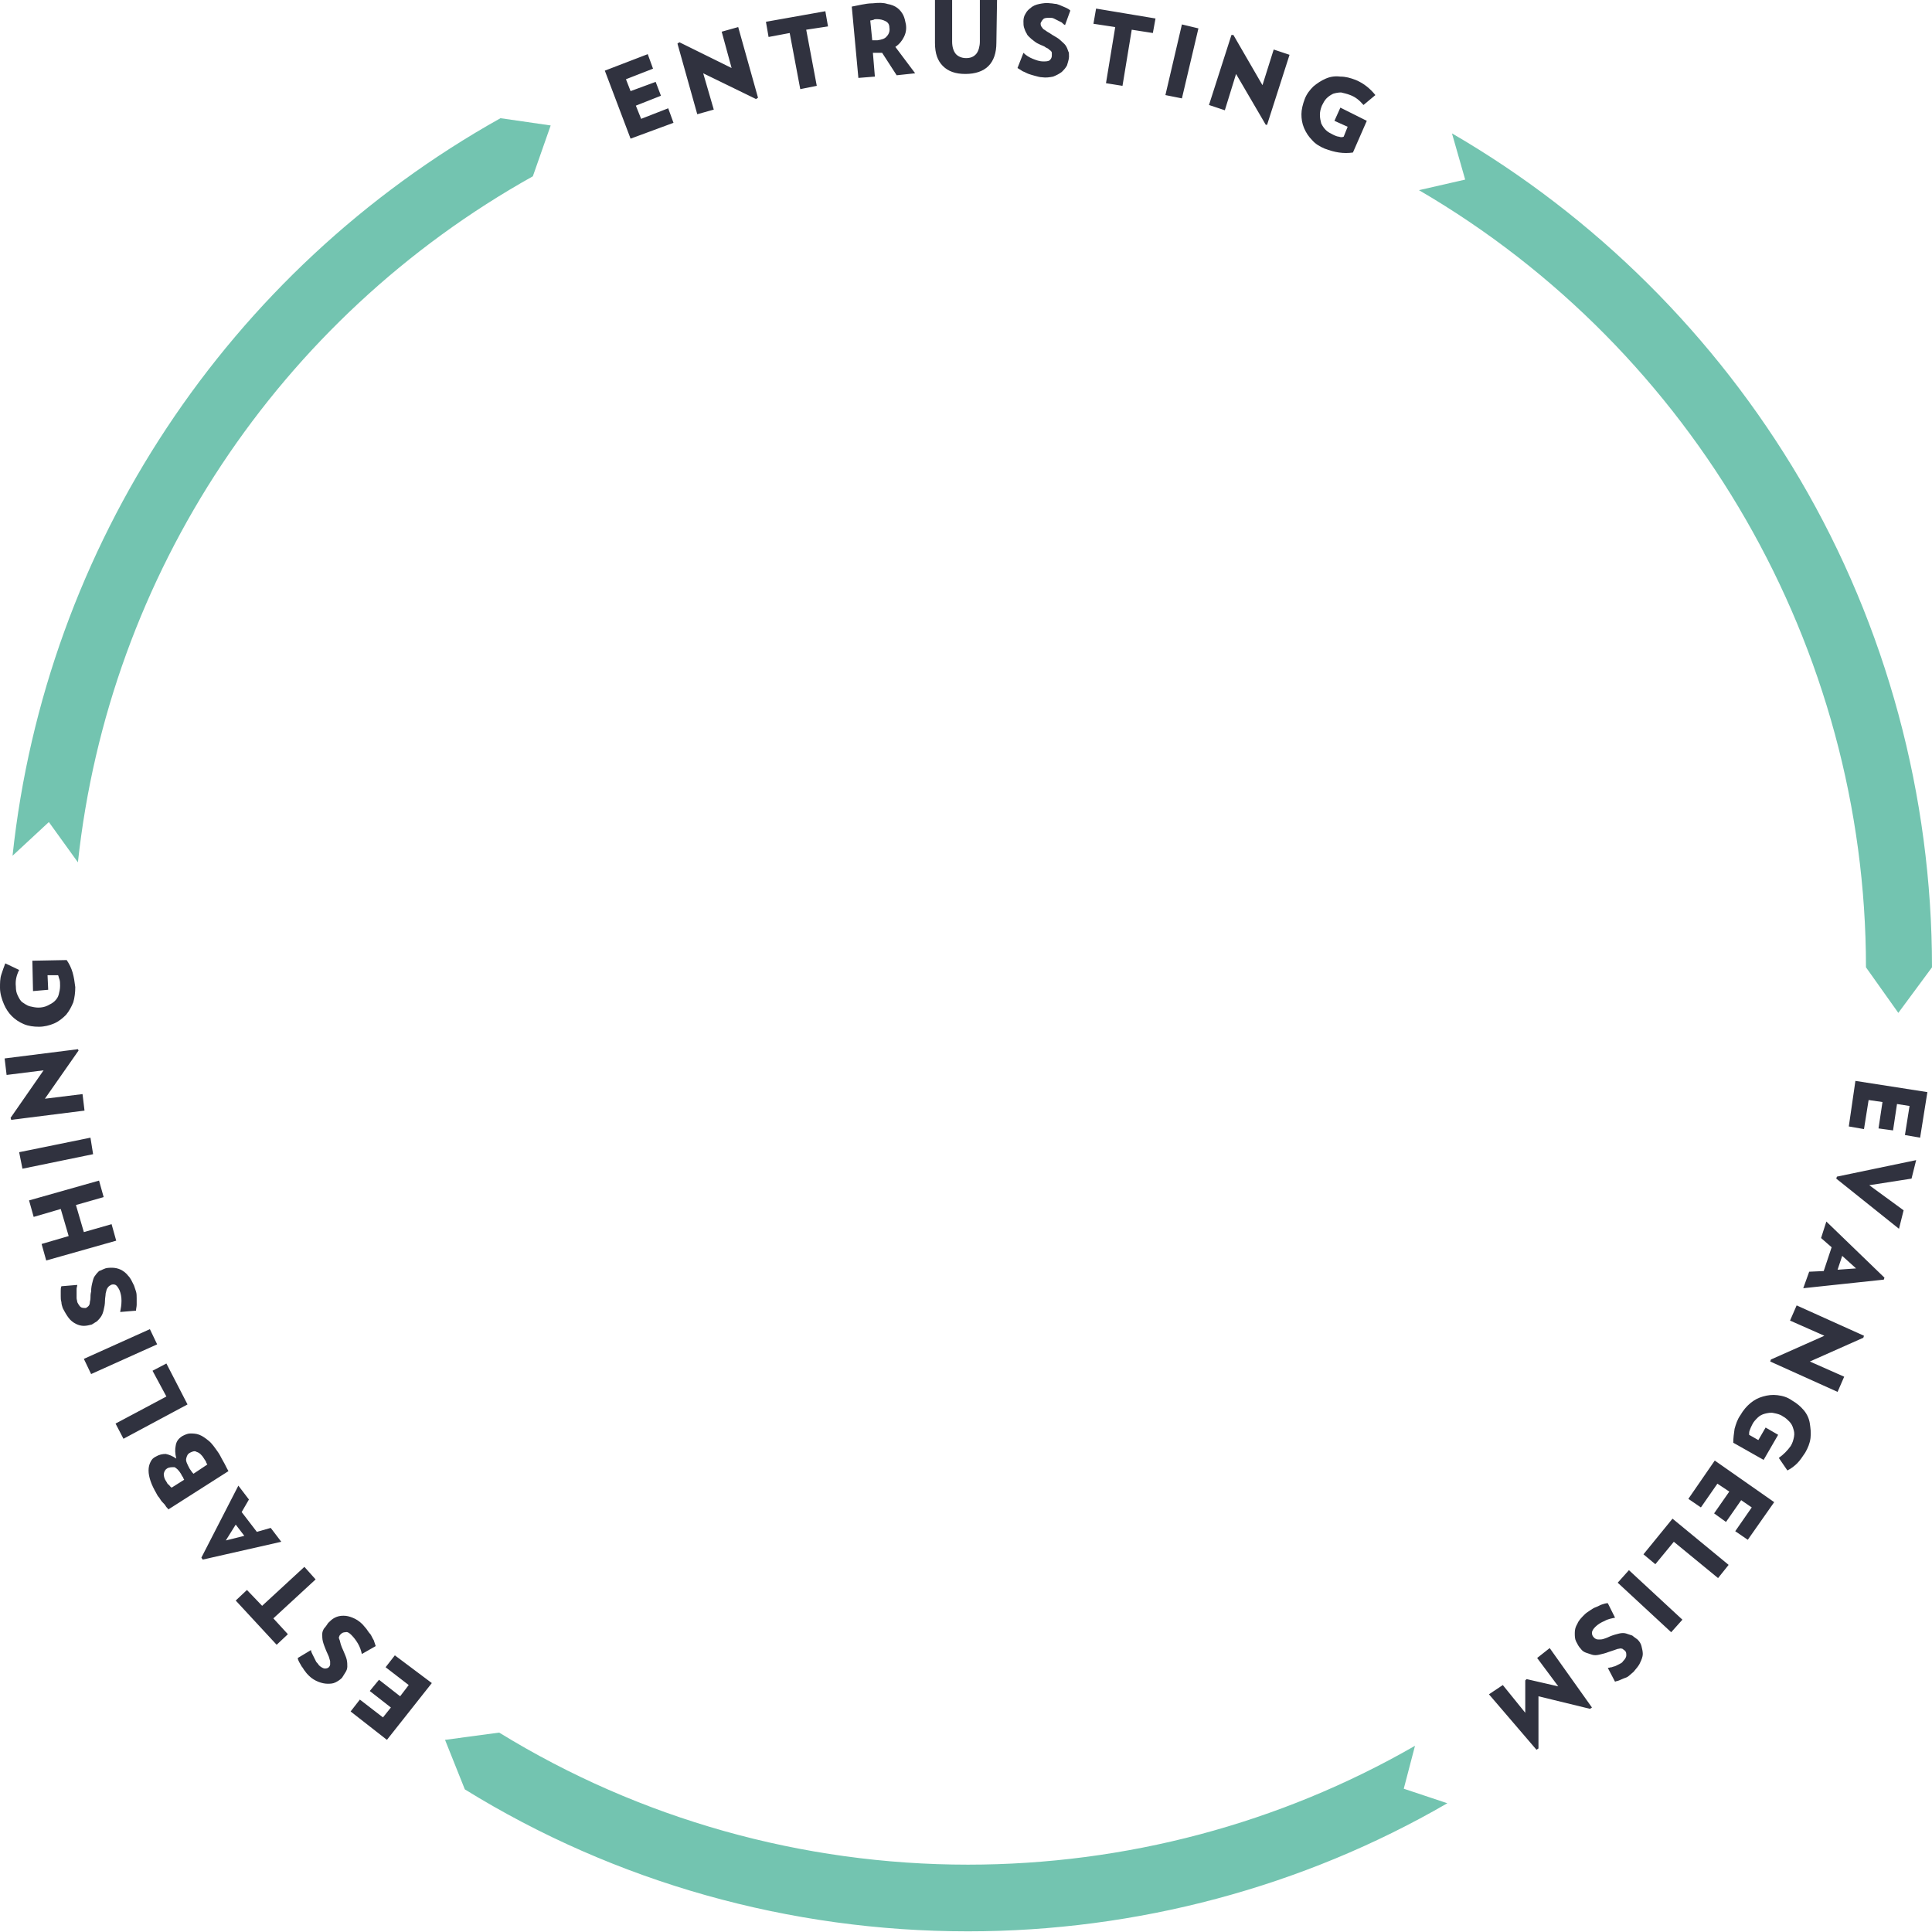
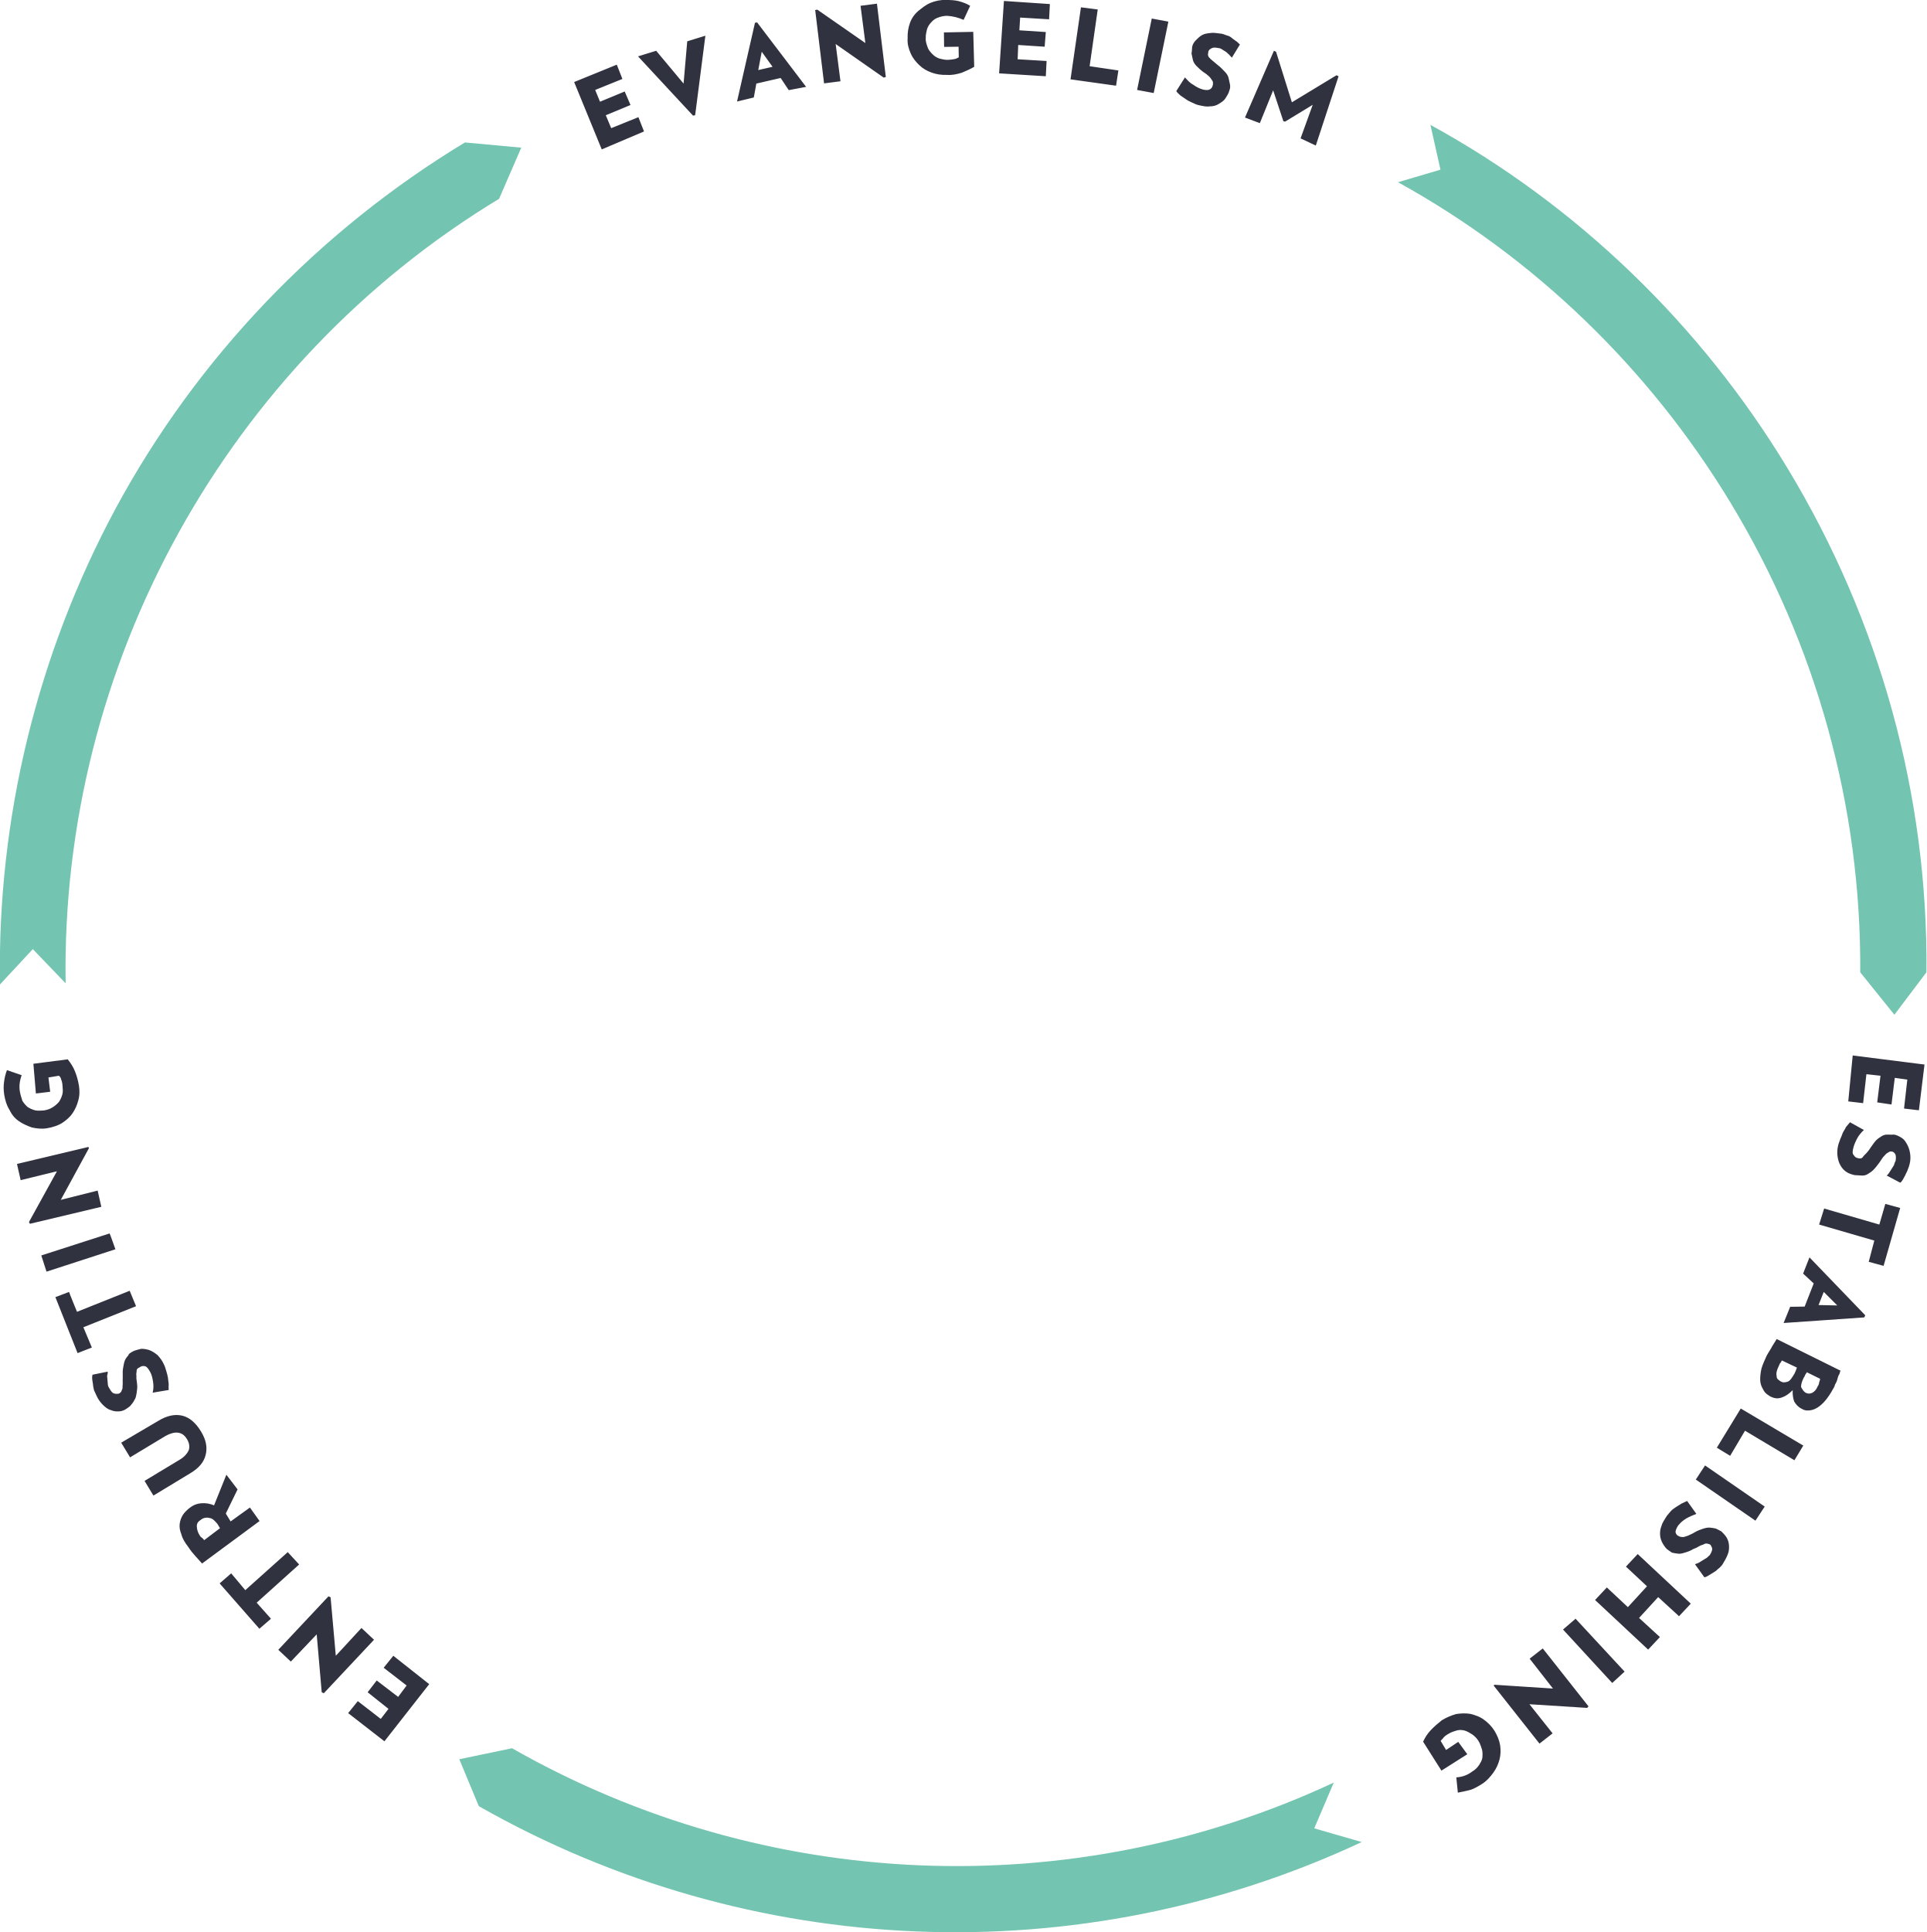
- <svg xmlns="http://www.w3.org/2000/svg" viewBox="0 0 292.6 292.5" enable-background="new 0 0 292.6 292.5">
-   <path fill="#73C4B0" d="M11.8 130.6l-4.4-6.1-5.5 5.1C6.9 82.7 34.5 41 75.8 17.9l7.6 1.1-2.7 7.7C42.2 48.2 16.5 87 11.8 130.6zM146.6 292.5c-27 0-53.4-7.4-76.2-21.5l-3-7.5 8.2-1.1c21.3 13.1 45.9 20 71 20 23.8 0 47.2-6.2 67.7-18l-1.7 6.5 6.6 2.2c-21.9 12.7-47.1 19.4-72.6 19.4zM292.6 146.5l-5.1 6.9-4.9-6.9c0-48.3-26-93.4-67.7-117.7l7-1.6-2-7c21.7 12.6 39.9 30.7 52.7 52.4 13.1 22.3 20 47.9 20 73.9z" />
-   <g fill="#30323F">
-     <path d="M95.5 21l-3.9-10.3 6.5-2.5.8 2.2-4.1 1.6.7 1.8 3.8-1.4.8 2.1-3.8 1.5.8 2 4.1-1.6.8 2.2-6.5 2.4zM114.5 15l-8-3.9 1.6 5.5-2.5.7-3-10.7.3-.2 7.9 3.9-1.5-5.5 2.5-.7 3 10.7-.3.2zM122.1 4.5l1.6 8.5-2.5.5-1.6-8.5-3.2.6-.4-2.3 9-1.6.4 2.3-3.3.5zM135.8 11.4L133.6 8h-1.4l.3 3.6-2.5.2L129 1l1.5-.3c.5-.1 1.1-.2 1.7-.2.9-.1 1.6-.1 2.2.1.6.1 1.1.3 1.5.6.4.3.7.7.9 1.1.2.4.3.9.4 1.4.1.7 0 1.3-.3 1.9s-.7 1.1-1.3 1.5l3 4-2.8.3zm-1.1-7.2c0-.5-.2-.8-.6-1-.4-.2-.8-.3-1.3-.3-.2 0-.4 0-.5.1-.1 0-.3.1-.5.1l.3 3h.8c.6-.1 1.1-.2 1.4-.6.3-.3.5-.8.4-1.3zM150.9 6.5c0 1.5-.4 2.7-1.2 3.5-.8.8-2 1.2-3.5 1.2s-2.6-.4-3.4-1.2c-.8-.8-1.2-1.9-1.2-3.5V0h2.6v6.3c0 .8.2 1.4.5 1.8s.9.7 1.6.7c.7 0 1.2-.2 1.6-.7.3-.4.5-1.1.5-1.8V0h2.6l-.1 6.5zM161.9 8.6c0 .4-.2.9-.3 1.3-.2.4-.5.7-.8 1-.4.3-.8.5-1.3.7-.5.1-1.1.2-1.7.1-.3 0-.6-.1-1-.2s-.7-.2-1-.3c-.3-.1-.6-.3-.9-.4-.3-.2-.5-.3-.8-.5L155 8c.4.4.9.7 1.4.9.5.2 1 .4 1.6.4.4 0 .8 0 1-.2s.3-.4.3-.7V8c0-.1-.1-.3-.3-.4-.1-.1-.3-.3-.6-.4-.2-.2-.6-.3-1-.5-.5-.2-.8-.5-1.2-.8-.3-.3-.6-.5-.7-.8-.2-.3-.3-.6-.4-.9s-.1-.6-.1-1 .1-.8.3-1.1c.2-.4.5-.7.8-.9.3-.3.8-.5 1.3-.6.5-.1 1.1-.2 1.7-.1.3 0 .6.1.9.1.3.1.6.2.8.3s.5.2.7.3c.2.1.4.2.6.4l-.8 2.2c-.2-.1-.3-.2-.5-.4l-.6-.3-.6-.3c-.2-.1-.4-.1-.6-.1-.5 0-.8 0-1 .2-.2.2-.3.4-.4.6 0 .2 0 .3.1.5.1.1.2.3.3.4.2.1.3.2.6.4.2.1.5.3.8.5.5.3.9.5 1.2.8.3.3.6.5.8.8.2.3.3.6.4.9.1.1.1.4.1.8zM171.4 4.5L170 13l-2.5-.4 1.4-8.5-3.3-.5.4-2.3 9 1.5-.4 2.2-3.2-.5zM176.5 14.4L179 3.7l2.5.6-2.5 10.6-2.5-.5zM191.7 18.9l-4.5-7.7-1.7 5.5-2.4-.8 3.4-10.6h.3l4.4 7.6 1.7-5.4 2.4.8-3.4 10.6h-.2zM207 18.3l-2.1 4.8c-.7.1-1.4.1-2.1 0-.7-.1-1.4-.3-2.2-.6-.7-.3-1.4-.7-1.9-1.3-.5-.5-.9-1.1-1.2-1.8-.3-.7-.4-1.4-.4-2.1s.2-1.5.5-2.3c.3-.8.8-1.4 1.3-1.9.6-.5 1.2-.9 1.9-1.2.7-.3 1.4-.4 2.2-.3.8 0 1.5.2 2.3.5.7.3 1.2.6 1.7 1s.9.8 1.3 1.3l-1.8 1.5c-.6-.7-1.2-1.2-2-1.5-.5-.2-1-.3-1.4-.4-.4 0-.9.1-1.2.2-.4.2-.7.4-1 .7-.3.3-.5.7-.7 1.1-.2.5-.3.9-.3 1.4s.1.9.2 1.3c.2.4.4.7.7 1 .3.3.7.5 1.1.7.4.2.7.3.9.3.2.1.5.1.7 0l.6-1.5-2-.9.9-2 4 2zM281 163.7l10.9 1.7-1.1 6.9-2.3-.4.7-4.4-1.9-.3-.6 4-2.2-.3.6-4-2.1-.3-.7 4.4-2.3-.4 1-6.9zM278.1 178.5l.1-.3 12-2.5-.7 2.8-6.4 1 5.2 3.8-.7 2.8-9.5-7.6zM274 192.6l2.2-.1 1.2-3.6-1.6-1.4.8-2.5 8.8 8.5-.1.3-12.2 1.3.9-2.5zm7.1-.5l-2.1-1.9-.7 2.1 2.8-.2zM268.2 205.9l8.1-3.6-5.2-2.3 1-2.3 10.2 4.6-.1.3-8.1 3.6 5.2 2.3-1 2.3-10.2-4.6.1-.3zM267.1 221.1l-4.6-2.6c0-.7.1-1.4.2-2.1.2-.7.4-1.4.9-2.1.4-.7.9-1.3 1.5-1.8s1.2-.8 1.9-1 1.4-.3 2.2-.2c.8.1 1.5.3 2.2.8.7.4 1.3.9 1.8 1.5s.8 1.3.9 2 .2 1.4.1 2.2c-.1.8-.4 1.5-.8 2.2-.4.6-.8 1.2-1.2 1.6-.4.4-.9.8-1.5 1.1l-1.3-1.9c.7-.5 1.3-1.1 1.8-1.8.3-.5.4-.9.5-1.4s0-.9-.1-1.2c-.1-.4-.3-.8-.6-1.1-.3-.3-.6-.6-1-.8-.4-.3-.9-.4-1.4-.5-.4-.1-.9 0-1.3.1s-.8.3-1.1.6-.6.6-.8 1c-.2.4-.3.6-.4.9-.1.2-.1.5-.1.7l1.4.8 1.1-1.9 1.9 1.1-2.2 3.8zM259.7 221.2l9 6.3-4 5.7-1.9-1.3 2.5-3.6-1.6-1.1-2.3 3.3-1.8-1.3 2.3-3.3-1.8-1.2-2.5 3.6-1.9-1.3 4-5.8zM253.3 230l8.5 7-1.6 2-6.7-5.5-2.8 3.4-1.8-1.5 4.4-5.4zM246.7 237.8l8.1 7.5-1.7 1.9-8.1-7.5 1.7-1.9zM239.4 249.7c-.3-.3-.5-.7-.7-1.1-.2-.4-.2-.8-.2-1.3s.1-.9.4-1.4c.2-.5.6-.9 1.1-1.4.2-.2.5-.4.8-.6.3-.2.6-.4.9-.5s.6-.3.9-.4c.3-.1.6-.2.9-.2l1.1 2.2c-.5.1-1.1.2-1.6.5-.5.2-1 .5-1.4.9-.3.3-.5.6-.5.9 0 .3.1.5.3.7.1.1.2.2.3.2.1.1.3.1.5.1s.4 0 .7-.1c.3-.1.6-.2 1-.4.5-.2.9-.3 1.3-.4.4-.1.8-.1 1.1 0l.9.3s.5.4.8.6c.3.3.5.6.6 1 .1.4.2.8.2 1.2 0 .4-.2.9-.4 1.3-.2.5-.6.9-1 1.4-.2.2-.5.4-.7.6-.2.2-.5.3-.8.4-.2.1-.5.2-.7.3-.2.1-.5.1-.6.2l-1.1-2.1c.2 0 .4-.1.6-.1.2-.1.4-.1.6-.2l.6-.3c.2-.1.4-.2.5-.4.3-.3.5-.6.5-.9s0-.5-.2-.7c-.1-.1-.3-.2-.4-.3-.1 0-.3-.1-.5 0-.2 0-.4.1-.7.2l-.9.3c-.5.2-1 .3-1.4.4-.4.1-.8.1-1.1 0l-.9-.3c-.3-.1-.6-.3-.8-.6zM227.6 255.2l3.4 4.2v-4.9l.2-.2 4.8 1.1-3.2-4.3 1.9-1.5 6.4 9-.3.2-7.8-1.9v7.9l-.3.2-7.2-8.4 2.1-1.4zM65.4 254.9l-6.8 8.6-5.5-4.3 1.4-1.8 3.5 2.7 1.2-1.5-3.2-2.5 1.4-1.7 3.2 2.5 1.3-1.7-3.5-2.7 1.4-1.8 5.6 4.2zM49.7 245.8c.3-.3.6-.6 1-.8.4-.2.8-.3 1.3-.3s.9.1 1.4.3c.5.2 1 .5 1.5 1 .2.2.4.5.6.7.2.3.4.6.6.8.2.3.3.6.5.9l.3.9-2.1 1.2c-.1-.5-.3-1.1-.6-1.6s-.6-.9-1-1.3c-.3-.3-.6-.5-.9-.4-.3 0-.5.1-.7.3-.1.1-.2.2-.2.3-.1.1-.1.3 0 .5s.1.4.2.7.2.6.4 1c.2.5.4.9.5 1.3.1.4.1.8.1 1.1 0 .3-.1.6-.3.9s-.3.5-.5.8c-.3.3-.6.5-1 .7-.4.2-.8.2-1.2.2-.4 0-.9-.1-1.4-.3s-1-.5-1.4-.9c-.2-.2-.4-.4-.6-.7-.2-.2-.3-.5-.5-.7-.1-.2-.3-.5-.4-.7s-.2-.4-.2-.6l2-1.2c0 .2.1.4.2.6l.3.6.3.6s.3.3.4.5c.3.3.7.5.9.5.3 0 .5-.1.6-.2.1-.1.2-.3.2-.4v-.5s-.1-.4-.2-.7c-.1-.2-.2-.5-.4-.9-.2-.5-.4-1-.5-1.4s-.1-.8-.1-1.1.1-.6.3-.9c.2-.2.4-.5.6-.8zM39.7 243.2l6.4-5.9 1.7 1.9-6.4 5.9 2.2 2.4-1.7 1.6-6.2-6.7 1.7-1.6 2.3 2.4zM37.7 227.1l-1.1 1.9 2.3 3 2.1-.6 1.6 2.1-11.9 2.7-.2-.3 5.6-10.9 1.6 2.1zm-3.5 6.2l2.8-.7-1.3-1.7-1.5 2.4zM27.6 217.5c.4-.2.8-.4 1.2-.4s.9 0 1.4.2.9.5 1.4.9c.5.4.9 1 1.4 1.7.3.4.5.9.8 1.4.3.5.5 1 .8 1.5l-9.1 5.8c-.1-.2-.3-.3-.4-.5s-.3-.4-.5-.6c-.2-.2-.3-.4-.5-.7-.2-.2-.3-.4-.4-.6-.4-.7-.7-1.3-.9-1.9-.2-.6-.3-1.1-.3-1.6s.1-.9.3-1.3c.2-.4.4-.6.8-.8.5-.3 1-.4 1.5-.4.5.1 1 .3 1.6.7-.2-.8-.2-1.4-.1-1.9.1-.7.4-1.1 1-1.5zm-2.3 4.9c-.3.2-.4.4-.5.8 0 .4.1.8.4 1.2.1.2.2.4.4.5.1.1.2.3.4.4l1.9-1.2c-.1-.1-.1-.2-.2-.4-.1-.1-.2-.3-.3-.5-.3-.5-.7-.9-1-1-.4 0-.8 0-1.1.2zm3.5-2.4c-.4.2-.5.5-.6.9s.2.9.5 1.5c.2.3.4.6.6.8l2.1-1.4c-.1-.2-.2-.3-.2-.4s-.2-.3-.3-.5c-.3-.5-.7-.9-1.1-1-.3-.2-.6-.1-1 .1zM28.4 212.7l-9.7 5.2-1.2-2.3 7.7-4.1-2.1-3.9 2.1-1.1 3.2 6.2zM23.8 203.6l-10 4.5-1.1-2.3 10-4.5 1.1 2.3zM15.7 192.2c.4-.2.8-.2 1.3-.2.4 0 .9.1 1.3.3.4.2.8.5 1.1.9.4.4.6.9.9 1.5l.3.9c.1.3.1.7.1 1v1c0 .3-.1.6-.1.9l-2.4.2c.1-.5.2-1.1.2-1.7 0-.6-.1-1.1-.3-1.6-.2-.4-.4-.7-.6-.8s-.5-.1-.7 0c-.1.1-.2.1-.3.2-.1.1-.2.2-.3.4-.1.2-.1.4-.2.7 0 .3-.1.7-.1 1.1 0 .5-.1 1-.2 1.4s-.2.7-.4 1c-.2.3-.4.5-.6.7-.3.2-.5.3-.8.5-.4.1-.8.2-1.2.2-.4 0-.8-.1-1.2-.3s-.8-.5-1.1-.9c-.3-.4-.6-.9-.9-1.5-.1-.3-.2-.6-.2-.9-.1-.3-.1-.6-.1-.9v-.8c0-.2 0-.5.1-.7l2.4-.2c0 .2-.1.4-.1.6v1.4c0 .2.1.4.1.6.2.4.4.7.6.8s.5.1.7.1c.2-.1.3-.2.4-.3s.2-.3.2-.5.1-.4.1-.7c0-.3 0-.6.1-1 0-.6.1-1 .2-1.4s.2-.8.4-1c.2-.3.4-.5.6-.7 0 0 .3-.1.7-.3zM15.7 181.3l-4.2 1.2 1.2 4.1 4.2-1.2.7 2.5-10.6 3-.7-2.5 4.1-1.2-1.2-4.1-4.1 1.2-.7-2.5 10.6-3 .7 2.5zM14.1 174.8L3.4 177l-.5-2.5 10.8-2.2.4 2.5zM11.9 159.1l-5.1 7.3 5.7-.7.3 2.5-11.1 1.4-.1-.3 5-7.2-5.6.7-.3-2.5 11.1-1.4.1.2zM4.9 145.5l5.2-.1c.4.6.7 1.2.9 1.9.2.7.3 1.4.4 2.2 0 .8-.1 1.6-.3 2.3-.3.7-.6 1.3-1.1 1.9-.5.5-1.1 1-1.8 1.3-.7.3-1.5.5-2.3.5-.8 0-1.6-.1-2.3-.4-.7-.3-1.3-.7-1.8-1.2s-.9-1.1-1.2-1.8-.6-1.6-.6-2.5c0-.7 0-1.4.2-2 .2-.6.4-1.2.6-1.7l2.1 1c-.4.8-.6 1.6-.5 2.5 0 .6.1 1 .3 1.4.2.4.4.8.7 1s.7.5 1.1.6c.4.1.9.2 1.3.2.5 0 1-.1 1.4-.3.4-.2.8-.4 1.1-.7.3-.3.5-.6.6-1 .1-.4.2-.8.2-1.3 0-.4 0-.7-.1-1-.1-.2-.1-.4-.2-.6H7.2l.1 2.2-2.3.2-.1-4.6z" />
-   </g>
+ <svg xmlns="http://www.w3.org/2000/svg" viewBox="101 -2.3 998.3 1000.9" enable-background="new 101 -2.3 998.3 1000.9">
+   <path fill="#73C4B0" d="M792.1 921.2L782 944.9l24.6 7.1c-146.1 68.3-316.9 61.4-457.5-18.6L339 909.1l27.3-5.7c131 74.6 290 81.2 425.8 17.8zm235.2-680.8c47.8 79 72.8 169.3 71.9 261l-16.6 22-17.7-22c.6-85.5-22.7-169.7-67.1-243.1-42.1-69.6-101.6-127.1-172.4-166.2l22-6.5-5.2-23.2c75.8 41.5 140 103.4 185.1 178zM341.9 71.5l29.2 2.7-11.5 26.5C218.3 186.2 132.4 342.1 135 507.1l-17-17.7-17 18.3c-1.5-85.8 19.2-171 60.1-246.9C203.2 183 265.9 117.5 341.9 71.5z" />
+   <path fill="#30323F" d="M323.4 870.2l-23.2 29.6-18.8-14.6 5-6.2 11.9 9.2 4-5.2-10.8-8.6 4.7-6.1 11.1 8.5 4.4-5.9-11.9-9.2 5-6.2 18.6 14.7zm-51.1-45l2.7 30.3 13.3-14.4 6.5 6.1-26 27.7-1.1-.5-2.6-30-13.4 14.1-6.5-6.1 26-27.7 1.1.5zm-44.2-3.7l22-19.7 5.9 6.4-22 19.8 7.4 8.3-6 5.2-20.6-23.5 6-5.2 7.3 8.7zm-4-52.2l-6.1 12.5 2.5 4.1 10-7.2 5 7-29.8 22-3.5-3.9c-1.2-1.3-2.5-2.9-3.6-4.6-1.9-2.5-3.1-4.5-3.6-6.6-.8-1.9-1.1-3.7-.9-5.4.2-1.7.8-3.3 1.6-4.6s2.1-2.5 3.4-3.6c1.9-1.5 3.8-2.3 6.1-2.5 2.3-.2 4.5.1 6.7 1.1l6.4-15.9 5.8 7.6zm-19.2 15.9c-1.5.9-2 2-1.9 3.5.1 1.5.5 2.9 1.4 4.3.4.6.7 1.2 1.2 1.3.2.3.8.7 1.2 1.3l8.2-6.2-1.4-2.3c-1.4-1.6-2.5-2.9-4.2-3-1.4-.4-3.2-.1-4.5 1.1zM183 733.8c4.4-2.7 8.6-3.6 12.4-2.7 3.8.9 7 3.7 9.7 8.1s3.4 8.3 2.5 12.1c-.9 3.8-3.4 6.9-8.1 9.7l-19 11.5-4.6-7.6 18.4-11.1c2.3-1.4 3.7-3.1 4.4-4.6s.5-3.9-.8-5.9c-1.2-2-2.7-3.2-4.9-3.4-1.7-.2-4.1.5-6.2 1.7l-18.4 11.1-4.6-7.6 19.2-11.3zm-13.3-35.9c1.2-.7 3-1 4.3-1.4 1.5-.1 2.9.2 4.3.6 1.6.6 2.9 1.5 4.3 2.6 1.2 1.3 2.5 2.9 3.3 4.8.5.9.8 1.9 1.2 3.3.4 1.3.7 2.4.9 3.5.2 1.1.2 2.3.4 3.3-.1 1.2 0 2 0 3.2l-8.3 1.4c.5-1.9.5-3.9.2-5.7-.3-1.8-.6-3.6-1.7-5.4-.7-1.2-1.4-2.3-2.4-2.6-.9-.2-1.7-.2-2.6.4l-1.2.7c-.3.2-.7.8-.6 1.6-.1.5-.3 1.4-.1 2.5-.2.9.2 2.3.3 3.8.3 1.8 0 3.2-.2 4.9-.3 1.4-.4 2.6-1.1 3.5-.5 1.1-1.2 1.9-1.9 2.8-.7.8-1.6 1.4-2.7 2.1s-2.5 1.1-3.7 1.1c-1.5.1-2.9-.2-4-.7-1.4-.3-2.9-1.5-4.1-2.7s-2.5-2.9-3.3-4.8c-.5-.9-.8-1.9-1.3-2.8-.2-1.1-.5-2.1-.5-2.9-.1-.8-.3-1.8-.4-2.6-.1-.8-.1-1.5.1-2.5l7.9-1.6c.1.8-.1 1.2-.3 2.2l.2 2.3.2 2.3c.1.8.4 1.3.8 1.9.9 1.5 1.4 2.3 2.4 2.6s1.7.2 2.5.1c.6-.4.9-.5 1.3-1.2.1-.5.5-1.1.6-1.6-.1-.8.1-1.2.1-2.5-.1-.8 0-2 0-3.2 0-2-.1-3.5.2-4.9s.4-2.6.9-3.8 1.2-1.9 1.9-2.8c0-.6.9-1.1 2.1-1.8zm-28.8-20.6l27.3-10.9 3.3 8-27.3 10.9 4.4 10.5-7.4 2.9-11.5-29 7.1-2.7c-.1.1 4.1 10.3 4.1 10.3zm19.9-32.4l-35.7 11.6-2.7-8.4 35.4-11.4c.1 0 3 8.2 3 8.2zm-13.7-52.4l-14.6 26.8 19.1-4.8 1.9 8.4-37 8.8-.5-.9 14.5-26.3-18.8 4.6-1.9-8.4 37-8.8.3.6zm-28.8-43.7l17.8-2.3c1.5 1.9 2.8 3.9 3.7 6.1.9 2.2 1.6 4.6 2.1 7.5.4 2.6.4 5.3-.4 7.9-.6 2.3-1.6 4.6-3.1 6.7-1.5 2.1-3.4 3.6-5.4 4.9-2 1.2-4.7 2.1-7.6 2.6-2.9.5-5.5.1-7.9-.4-2.5-.9-4.8-1.9-6.9-3.4s-3.6-3.4-4.8-5.9c-1.4-2.3-2.1-4.7-2.6-7.6-.4-2.6-.4-4.6-.1-6.7.3-2.2.7-4 1.5-6.1l7.6 2.6c-1 3-1.4 5.6-.9 8.5.3 1.8.9 3.5 1.3 4.8.7 1.2 1.9 2.5 2.7 3.2 1.3.8 2.4 1.3 3.8 1.7 1.4.3 2.9.2 4.5.1 1.8-.3 3.2-.7 4.6-1.6 1.5-.9 2.5-1.9 3.4-2.9.8-1.3 1.3-2.4 1.7-3.8s.2-2.9.1-4.5c-.1-1.5-.4-2.6-.7-3.2-.1-.8-.6-1.6-1.2-2l-5.4.9.9 7.4-7.4.9-1.3-15.4zM412.8 75.1l-14.3-34.9 22.1-9 2.9 7.4-14.1 5.7 2.5 6.1 12.8-5.3 3 7-12.8 5.3 2.8 6.7 14.1-5.7 2.9 7.4-21.9 9.3zm48.4-17.7l-1.1.2-28.5-30.7L441 24l14.2 17 1.9-21.9 9.4-2.9-5.3 41.2zm48.5-13l-4.2-6.3-12.6 2.9-1.3 7.2-8.7 2.1 9.3-40.8 1.1-.2 25.4 33.4-9 1.7zm-14-19.9l-1.8 9.5 7.4-1.7-5.6-7.8zm63.2 13.4L534 20.5l2.5 19.3-8.5 1.1-4.6-38 1.1-.2L549.4 20 546.9.7l8.5-1.1 4.6 38-1.1.3zm46.4-23.7l.5 18.1c-2 1.2-4.3 2.2-6.5 3.1-2.4.7-4.8 1.3-7.7 1.1-2.8.1-5.4-.3-7.9-1.2-2.5-.9-4.5-2.1-6.3-3.8-1.8-1.7-3.4-3.6-4.5-6.1-1.1-2.5-1.8-4.9-1.6-7.9-.1-2.8.3-5.4 1.2-7.9s2.4-4.6 4.3-6.2c1.9-1.5 3.7-3.1 6.3-4.2s5.1-1.5 7.9-1.6c2.5.1 4.9.2 6.8.7 1.9.5 3.9 1.2 5.9 2.4L600.3 8c-2.7-1.2-5.5-1.9-8.5-2.1-2 0-3.3.4-5 1-1.6.6-2.6 1.6-3.3 2.4-1 1-1.8 2.3-2.2 3.7-.3 1.4-.7 2.8-.6 4.3-.2 1.7.4 3.3 1 5 .4 1.3 1.6 2.6 2.6 3.6s2.3 1.8 3.7 2.2c1.4.3 2.8.7 4.3.6 1.5-.1 2.3-.2 3.3-.4.8-.1 1.6-.6 2.2-.9l-.1-5.5-7.5.1-.1-7.5 15.2-.3zm13.4 21.5l2.5-37.5L645-.2l-.4 7.9-15-.9-.4 6.6 13.7.9-.6 7.6-13.7-.9-.3 7.4 15 .9-.4 7.9-24.2-1.5zm37 3.1l5.4-37.3 8.7 1.1-4.2 29.4 14.9 2.2-1.2 7.9-23.6-3.3zm34.5 5.5l7.6-37 8.6 1.6-7.6 37-8.6-1.6zm47.8.3c-.3 1.4-1.2 2.7-2 4-.8 1.3-2 2-3.4 2.9-1.5.9-2.8 1.3-4.8 1.3-1.8.3-3.7-.2-6-.7-.9-.2-2.1-.8-3.2-1.3s-2.2-1-3.1-1.7-1.9-1.2-2.8-1.9c-.8-.7-1.6-1.4-2.2-2.3l4.5-7.1c1.2 1.3 2.5 2.9 4.3 3.8 1.5 1.1 3.2 2 5.1 2.5 1.4.3 2.6.4 3.5-.1.9-.5 1.3-1.2 1.5-2.1.1-.5.2-.9.1-1.2.1-.5-.2-1.1-.6-1.6-.4-.6-.7-1.2-1.5-1.9s-1.6-1.4-2.9-2.2c-1.5-1.1-2.5-2.1-3.5-3.1s-1.7-2.2-1.9-3.2l-.7-3.2s.3-2.2.3-3.4c.3-1.4.9-2.5 1.9-3.5 1-1 2-2 3.2-2.7 1.2-.7 3-1 4.5-1.1 1.8-.3 3.7.2 5.9.4.9.2 2.1.8 3 1 .9.2 1.8.9 2.6 1.6.6.4 1.5 1.1 2.1 1.5.6.4 1.2 1.3 1.6 1.4l-4.2 6.9c-.4-.6-1-1-1.4-1.6-.6-.4-1-1-1.6-1.4l-1.9-1.2c-.6-.4-1.3-.8-2.1-.8-1.4-.3-2.6-.4-3.5.1-.9.5-1.5.9-1.7 1.8-.1.5-.1 1.2-.2 1.7.2.3.2 1.1.9 1.5.4.6 1 1 1.8 1.7l2.5 2.1c1.5 1.1 2.6 2.4 3.6 3.4s1.7 2.2 1.9 3.2l.7 3.2c.2 1 .2 2.2-.3 3.3zm36.9 24.8l6.3-17.4-14.3 8.7-.9-.2-5.3-16-6.9 17-7.7-2.9 15-34.6 1.1.5 8.2 26.2 23.1-14 1.1.5-11.8 35.9-7.9-3.7zM1061 544.5l37.2 4.7-2.9 23.7-7.7-.9 1.7-15-6.5-.9-1.7 13.8-7.4-1.1 1.7-13.8-7.3-.8-1.7 15-7.7-.9 2.3-23.8zm1.1 62c-1.4-.3-2.8-.7-4.1-1.5-1.3-.8-2.3-1.8-3.2-3.3-.9-1.5-1.3-2.8-1.6-4.6s-.3-3.8.3-6.2c.2-.9.8-2.1 1-3 .5-1.1 1-2.2 1.3-3.2.5-1.1 1.2-1.9 1.7-3.1l2.1-2.5 7.2 4c-1.3 1.2-2.7 2.8-3.6 4.6s-1.6 3.3-2 5.2c-.3 1.4-.4 2.6.4 3.3.5.9 1.2 1.3 2.1 1.5.5.1.9.2 1.2.1.5.1 1.1-.2 1.5-.9.4-.6 1-1 1.7-1.8s1.4-1.6 2.2-2.9c1.1-1.5 1.9-2.8 2.9-3.8s2.2-1.7 3-2.2c.9-.5 1.9-.8 3.2-.7s2 0 3.2 0c1.4.3 2.5.9 3.8 1.7 1.3.8 2 2 2.7 3.2.7 1.2 1.3 2.8 1.6 4.6.3 1.8.3 3.8-.2 5.7-.2.9-.5 1.9-1 3-.2.9-.9 1.8-1.2 2.7-.4.6-.9 1.8-1.3 2.4-.4.6-.8 1.3-1.4 1.6l-7-3.7c.6-.4 1-1 1.4-1.6l1.2-1.9 1.2-1.9s.3-1.4.8-2.1c.3-1.4.2-2.9-.1-3.5-.5-.9-1.2-1.3-1.6-1.4-.5-.1-1.2-.1-1.5.1l-1.5.9s-1 1-1.7 1.8c-.4.6-1.1 1.5-1.9 2.8-1.1 1.5-2.2 2.9-3.2 3.9s-2.2 1.7-3 2.2-1.9.8-3.2.7c-.9-.1-2.1-.1-3.4-.2zm10.1 33.9l-28.6-8.3 2.6-8.3 28.6 8.3 3.1-10.7 7.7 2.1-8.6 30-7.7-2.1 2.9-11zm-43.6 34.3l7.5-.1 4.7-12-5.5-5.1 3.3-8.4 28.9 30-.5 1.1-41.8 2.9 3.4-8.4zm24.4-.7l-7-7-2.7 6.8 9.7.2zm-34.6 47.2c-1.3-.8-2.6-1.6-3.3-2.8-.7-1.2-1.6-2.6-1.9-4.4s-.1-3.5.2-5.7c.3-2.2 1.3-4.4 2.5-7.1.6-1.6 1.7-3.1 2.7-4.8.9-1.8 2-3.2 3-5l33.1 16.4c-.4.6-.3 1.4-.8 2.1s-.6 1.6-.9 2.5c-.2.9-.6 1.6-1.2 2.7-.2.9-.6 1.6-1 2.2-1.3 2.4-2.6 4.3-4 6-1.4 1.6-2.7 2.8-4.2 3.7s-2.8 1.3-4.3 1.4c-1.5.1-2.5-.1-3.8-.9-1.8-.9-2.9-2.2-3.8-3.7-.6-1.6-.9-3.5-.8-5.9-2 2-3.7 3.1-5.4 3.7-2.1.8-3.8.7-6.1-.4zm18.4-1.9c1.1.5 1.9.5 3.2 0 1.2-.7 2.2-1.7 2.8-3.3.4-.6.8-1.3.8-2.1.1-.5.5-1.1.5-1.9l-6.9-3.4c-.1.5-.4.6-.8 1.3-.1.5-.5 1.1-.9 1.8-.9 1.8-1.4 3.6-1.2 4.7.7 1.2 1.4 2.4 2.5 2.9zm-13.2-6c1.3.8 2.3.6 3.7.2 1.3-.4 2.3-2.2 3.5-4.1.5-1.1 1-2.2 1.3-3.2l-7.8-3.7c-.4.6-.5 1.1-.8 1.3s-.5 1.1-.9 1.8c-.9 1.8-1.4 3.6-1 5-.1 1.2.7 1.9 2 2.7zm-20.6 14.1l32.4 19.2-4.6 7.6-25.6-15.3-7.7 13-6.9-4.2 12.4-20.3zm-18.5 29.5l30.9 21.3-4.8 7.3-30.9-21.3 4.8-7.3zm-19 43.9c-1.3-.8-2-2-2.9-3.4-.7-1.2-1.3-2.8-1.4-4.3-.1-1.5 0-3.2.7-4.8.5-1.9 1.6-3.3 2.8-5.3l2.1-2.5c.7-.8 1.9-1.5 2.7-2.1l2.9-1.8c.9-.5 1.9-.8 2.8-1.3l4.8 6.7c-1.6.6-3.6 1.4-5.3 2.4-1.8 1.1-3 2.2-4.2 3.7-.8 1.3-1.3 2.4-1.3 3.2s.6 1.6 1.2 2c.5.1.6.4 1.1.5.5.1.9.2 1.7.2.8-.1 1.3-.4 2.4-.7.9-.5 2.2-.9 3.4-1.7 1.5-.9 3.1-1.5 4.4-1.9 1.3-.4 2.4-.7 3.6-.6 1.2.1 2.2.3 3.1.5 1.1.5 1.8.9 2.9 1.5 1 1 2 2 2.7 3.2s1.1 2.5 1.2 4c.1 1.5 0 3.2-.7 4.8-.6 1.6-1.6 3.3-2.8 5.3-.7.8-1.4 1.6-2.3 2.2-.7.8-1.6 1.4-2.5 1.9l-2.3 1.4c-.6.4-1.5.9-2.2.9l-4.8-6.7c.6-.4 1.3-.4 1.9-.8l4.1-2.5c.6-.4 1-1 1.6-1.4.8-1.3 1.3-2.4 1.3-3.2s-.6-1.6-.9-2.2c-.6-.4-1.1-.5-1.6-.6-.5-.1-1.2-.1-1.8.3-.6.4-1.3.4-2.2.9s-1.8 1.1-3.1 1.5c-1.8 1.1-3.1 1.5-4.4 1.9-1.3.4-2.7.8-3.6.6-1.2-.1-2.2-.3-3.1-.5.1.2-.8-.5-2-1.3zm-31.9 19.3l10.9 10.2 9.9-10.8-10.9-10.2 6.1-6.5 27.5 25.7-6.1 6.5-10.8-9.9-9.9 10.8 10.8 9.9-6.1 6.5-27.5-25.7 6.1-6.5zm-16.2 16.2l25.4 27.4-6.4 5.9-25.5-27.7 6.5-5.6zm-42.1 34.2l30.4 2-12.1-15.5 6.8-5.3 23.7 30-.7.8-29.9-1.9 12 15.1-6.8 5.3-23.7-30c-.1.1.3-.5.3-.5zM847.9 915l-9.5-15c1-2.2 2.3-4.2 4-6 1.7-1.8 3.6-3.4 5.7-5.1 2.3-1.4 4.9-2.5 7.3-3.2 2.6-.4 4.9-.5 7.5-.1 2.3.6 4.9 1.4 7 3 2.1 1.5 4.1 3.5 5.5 5.8 1.4 2.3 2.5 4.9 2.9 7.4.4 2.6.3 5-.3 7.4-.6 2.3-1.6 4.6-3.1 6.7-1.5 2.1-3.6 4.6-6.3 6.2-2 1.2-4.1 2.5-6.2 3s-4.2 1-6 1.3l-.8-7.9c3-.2 5.7-1.1 8.2-3 1.8-1.1 2.7-2.1 3.6-3.4.8-1.3 1.6-2.6 1.7-3.8.1-1.2.2-2.9-.2-4.3-.4-1.3-1-3-1.7-4.2-.9-1.5-2.1-2.7-3.4-3.6-1.3-.8-2.6-1.6-4-2-1.4-.3-2.6-.4-4 0-1.3.4-2.7.8-4.2 1.7-1.2.7-2 1.2-2.7 2.1-.4.6-1 1-1.4 1.6l2.8 4.7 6.3-4.2 4.7 6.4-13.4 8.5z" />
</svg>
